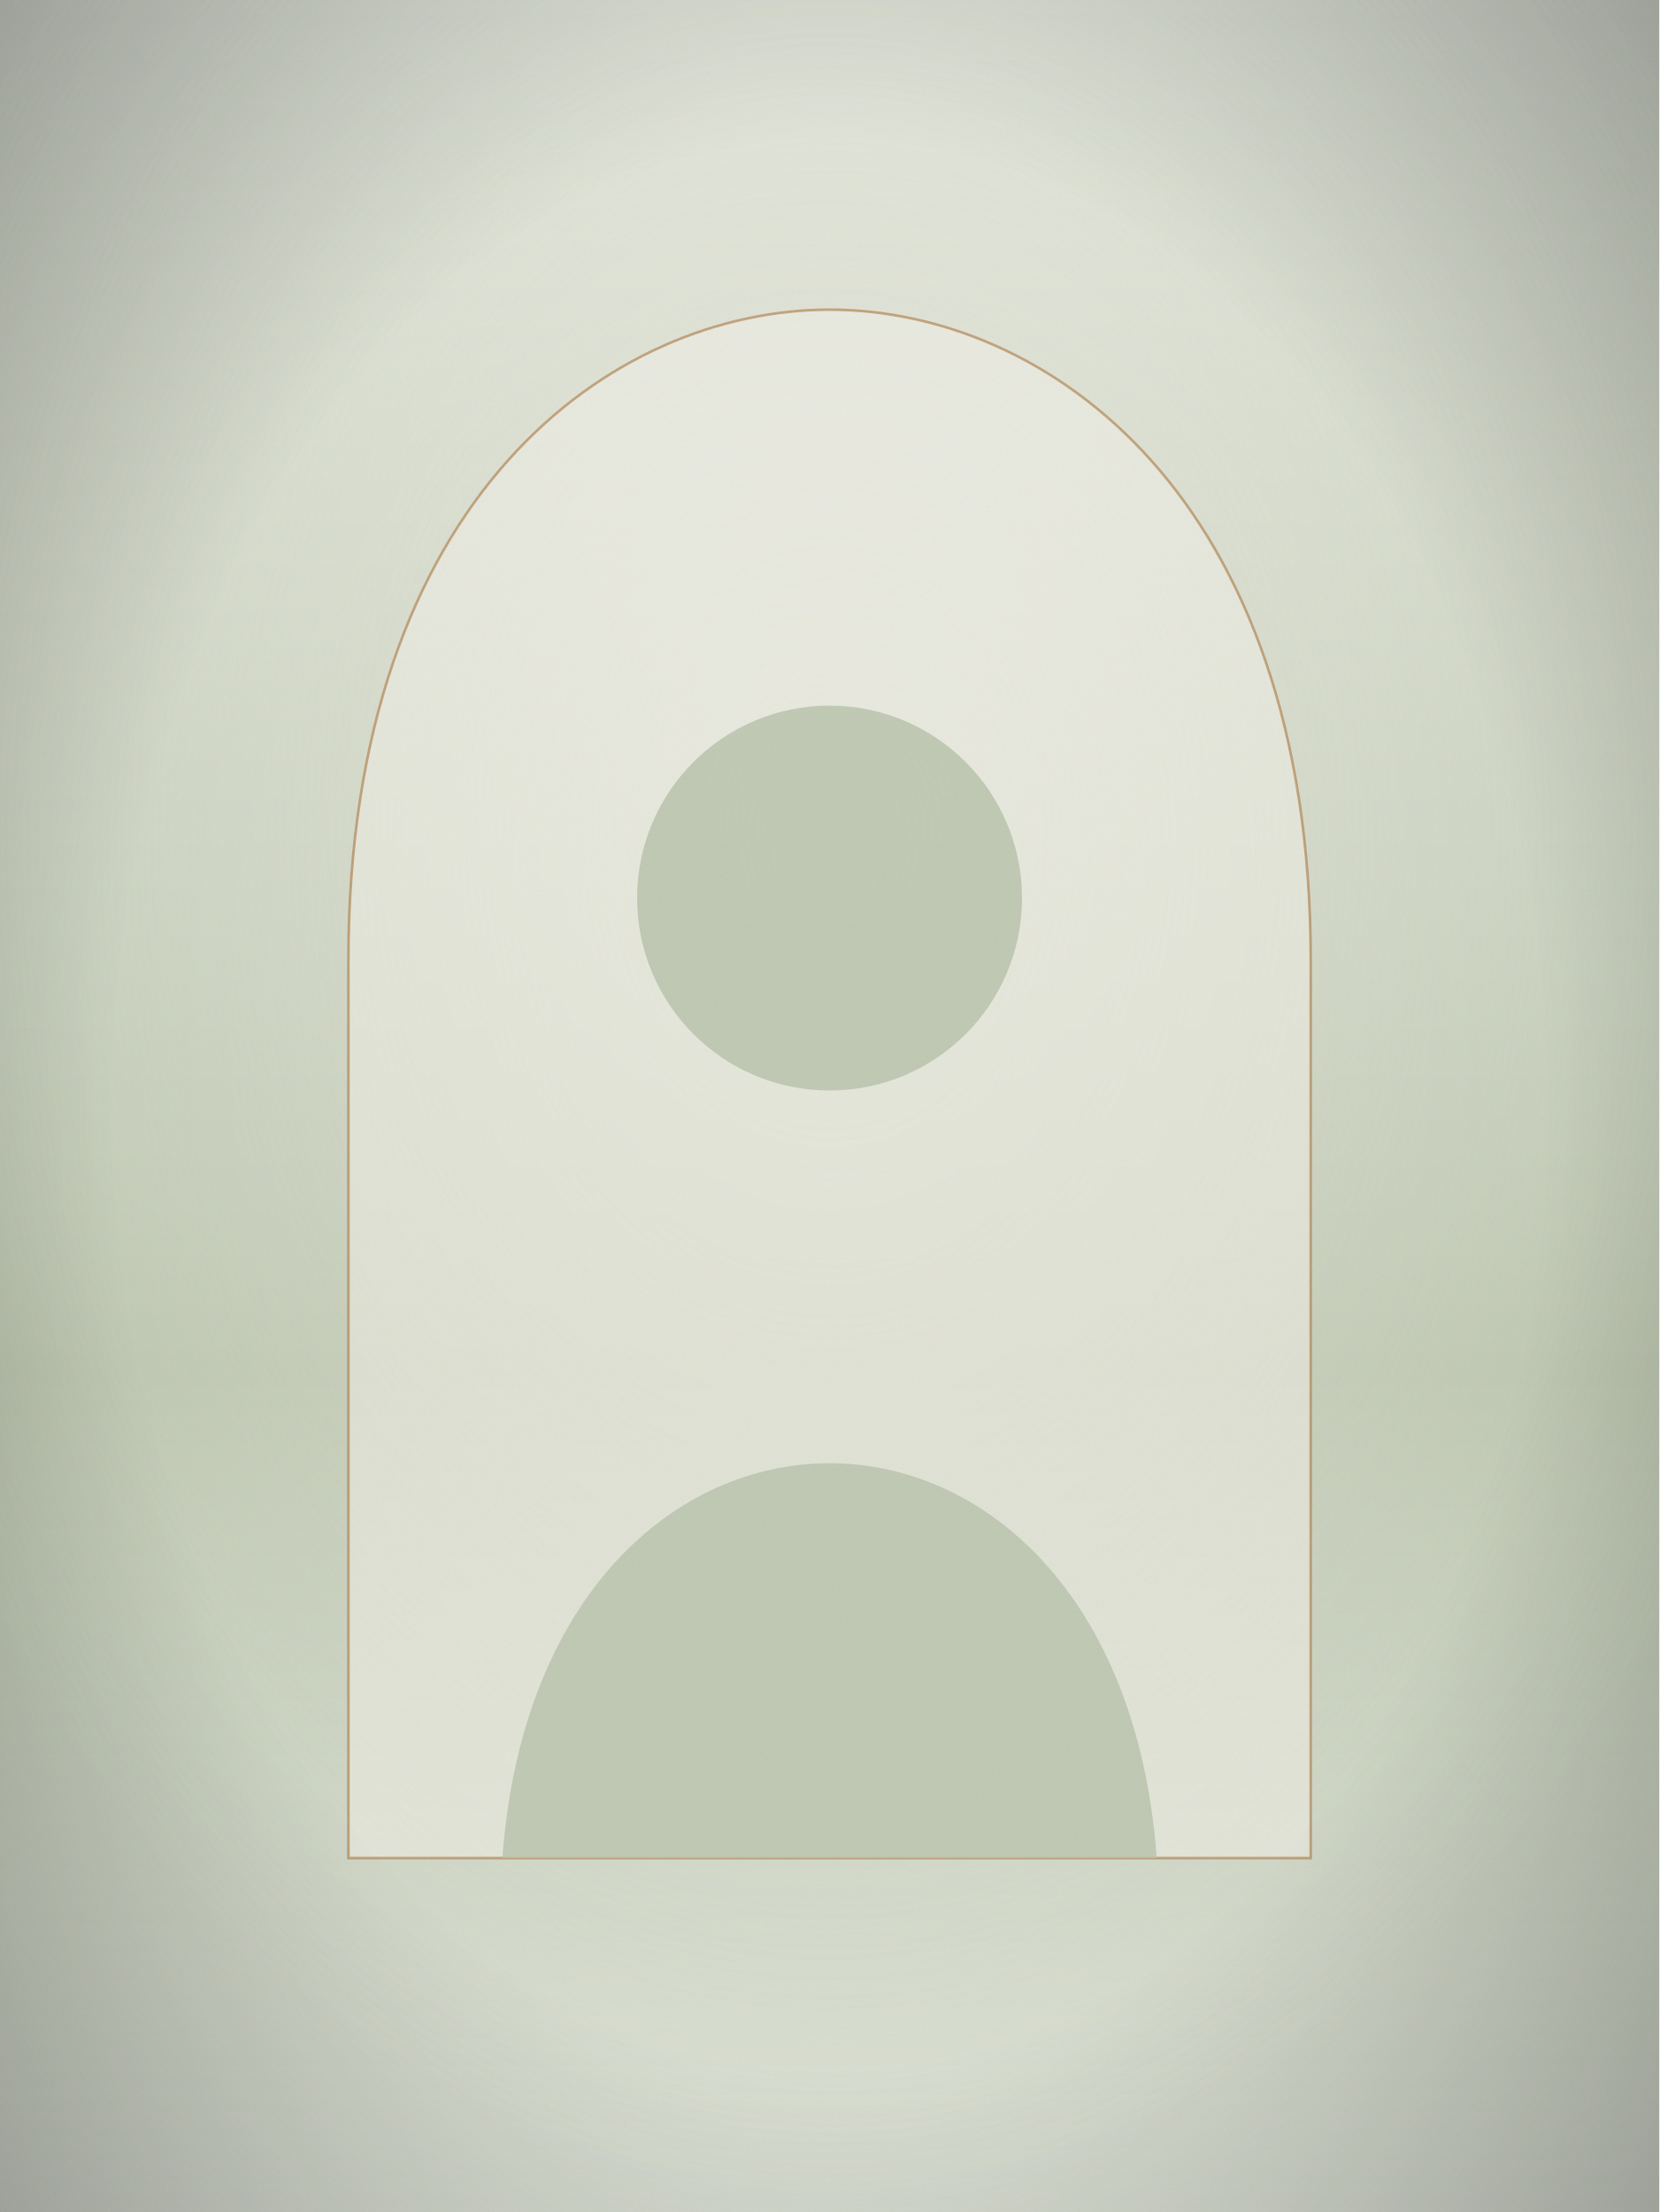
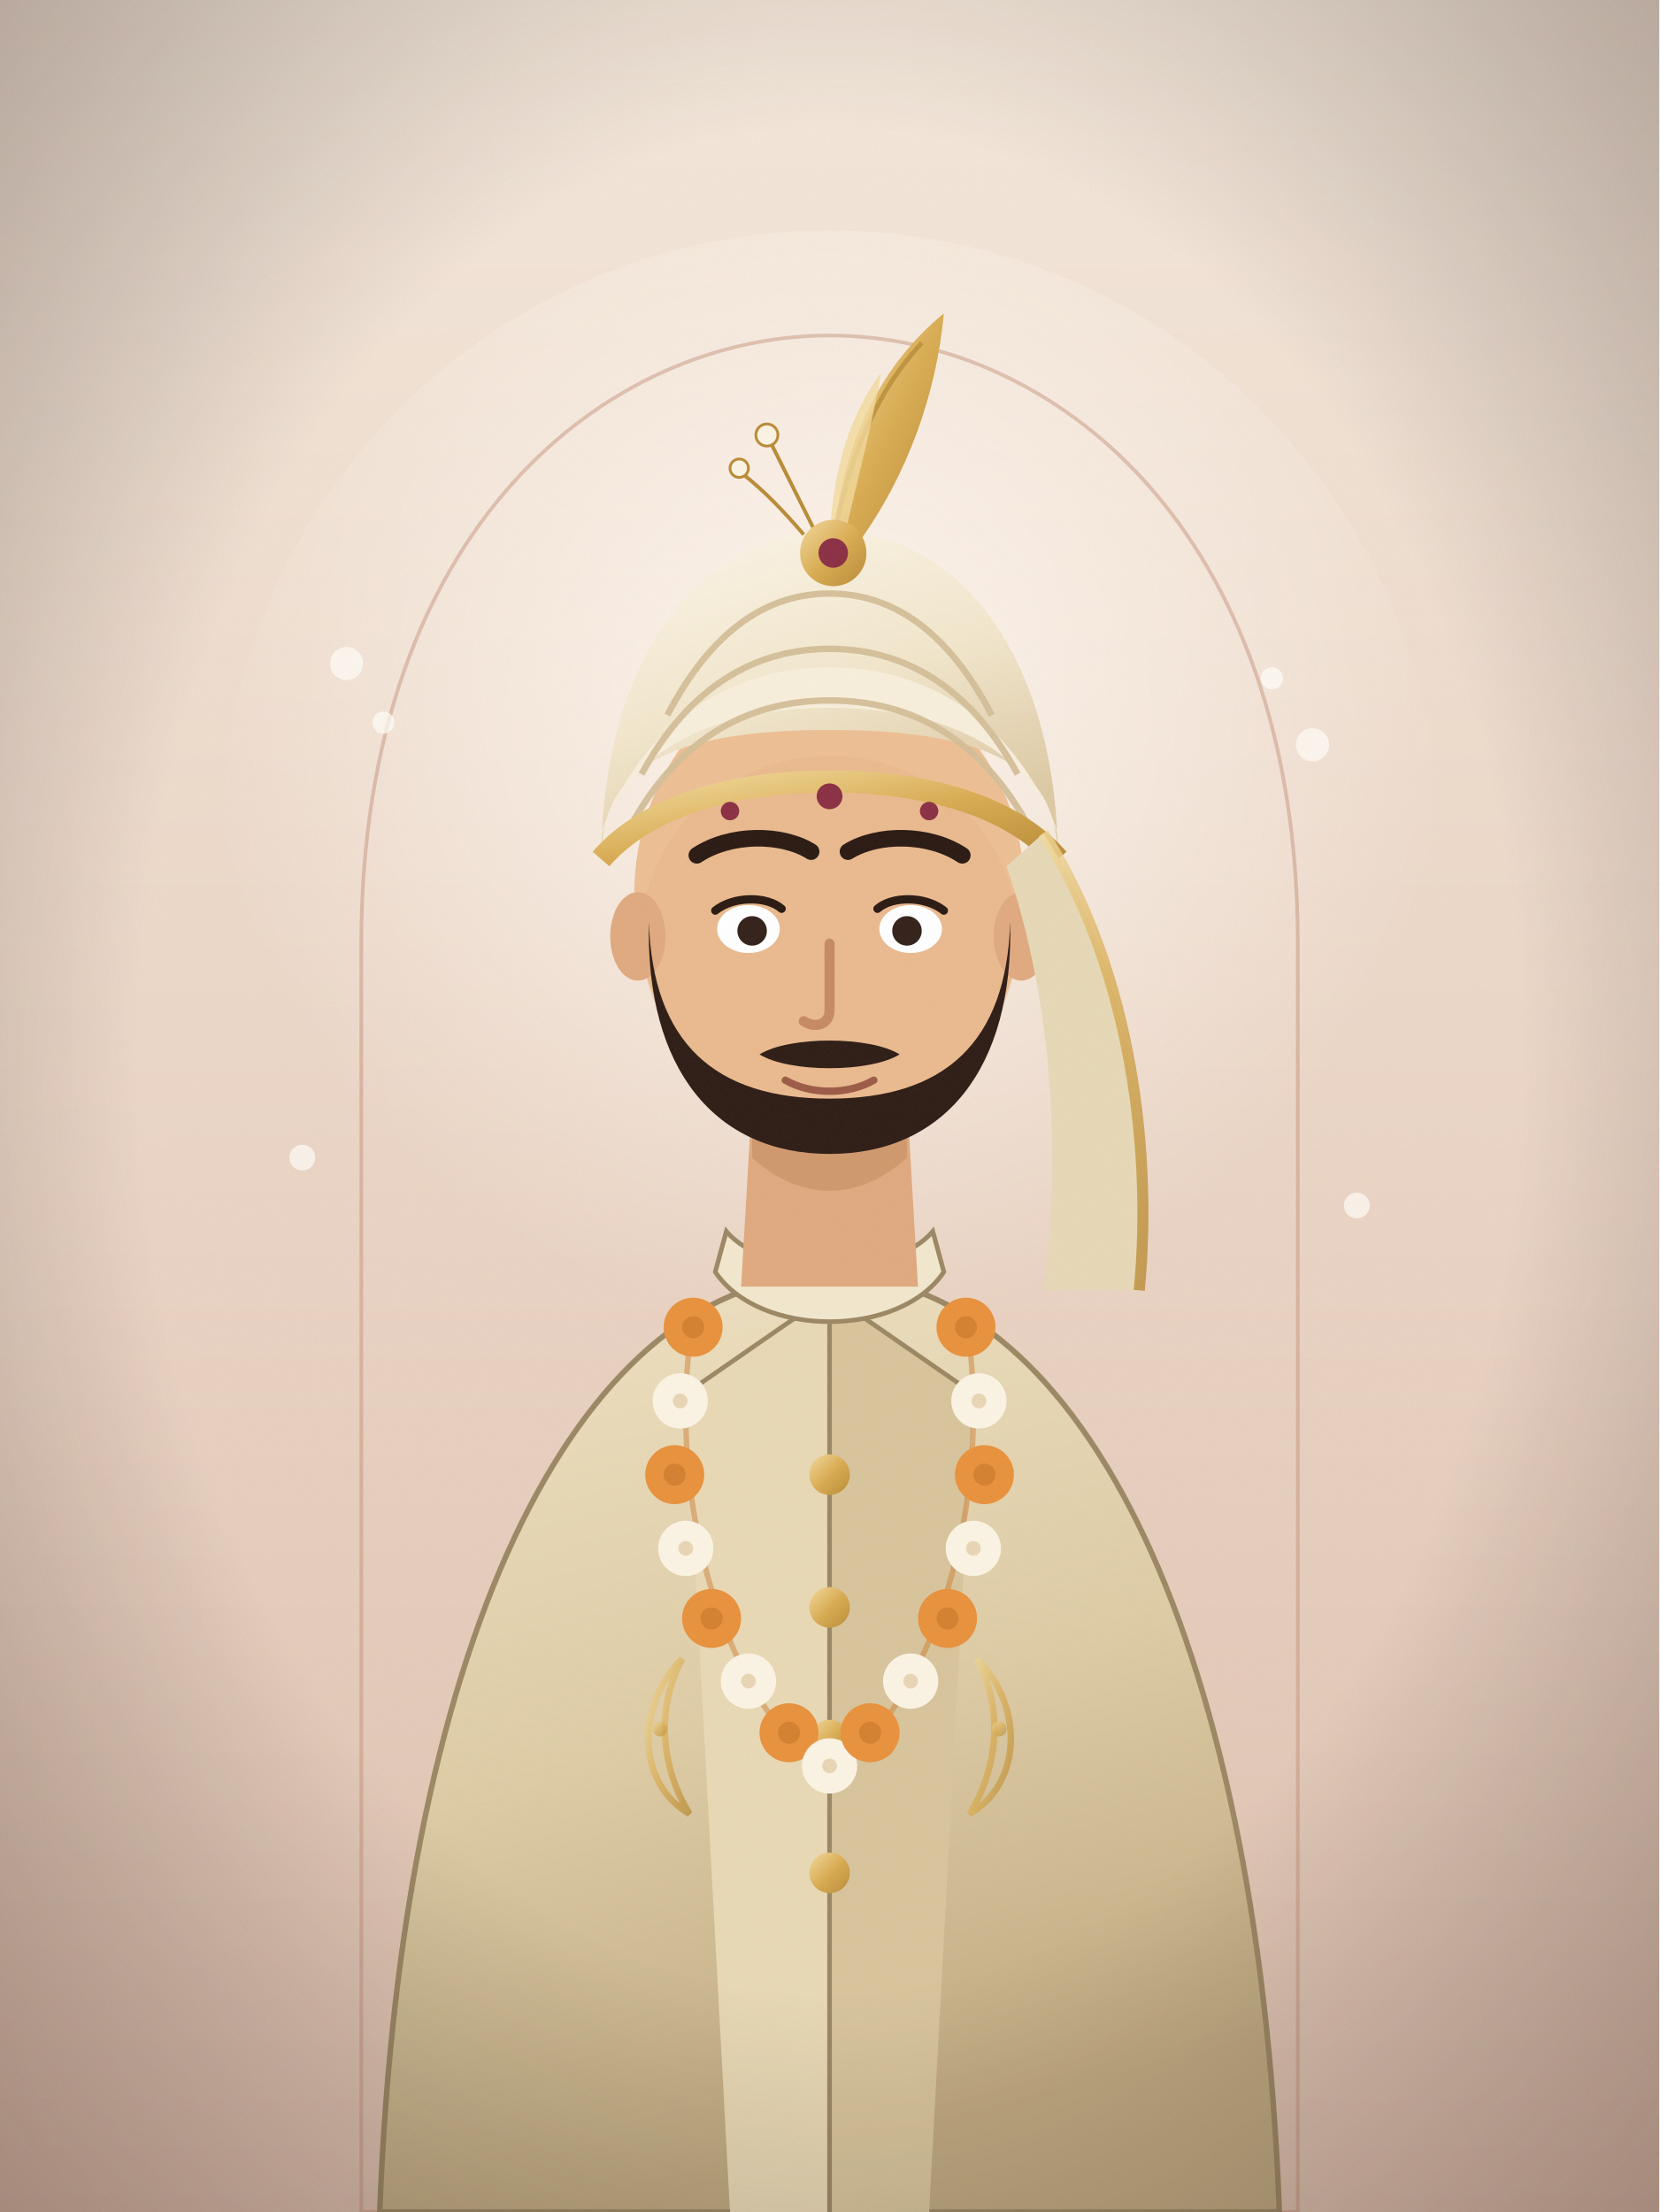
- <svg xmlns="http://www.w3.org/2000/svg" viewBox="0 0 900 1200" width="900" height="1200" role="img">
+ <svg xmlns="http://www.w3.org/2000/svg" viewBox="0 0 900 1200" width="900" height="1200" role="img" aria-label="Illustrated portrait of a groom in an ivory sherwani and gold turban with a flower garland">
  <defs>
-     <linearGradient id="sky-4" x1="0" y1="0" x2="0" y2="1">
-       <stop offset="0%" stop-color="#DCE1D5" />
-       <stop offset="62%" stop-color="#B9C3AC" />
-       <stop offset="100%" stop-color="#DCE1D5" />
+     <linearGradient id="groom-ground" x1="0" y1="0" x2="0" y2="1">
+       <stop offset="0%" stop-color="#F4E7DA" />
+       <stop offset="58%" stop-color="#E9D2C2" />
+       <stop offset="100%" stop-color="#DCBFAC" />
    </linearGradient>
-     <radialGradient id="glow-4" cx="50%" cy="38%" r="62%">
-       <stop offset="0%" stop-color="#F2F0E7" stop-opacity="0.55" />
-       <stop offset="100%" stop-color="#F2F0E7" stop-opacity="0" />
+     <radialGradient id="groom-halo" cx="50%" cy="38%" r="52%">
+       <stop offset="0%" stop-color="#FFF8F0" stop-opacity="0.9" />
+       <stop offset="100%" stop-color="#FFF8F0" stop-opacity="0" />
    </radialGradient>
-     <filter id="grain-4" x="0" y="0" width="100%" height="100%">
-       <feTurbulence type="fractalNoise" baseFrequency="0.9" numOctaves="3" seed="4" />
+     <linearGradient id="groom-coat" x1="0" y1="0" x2="0.25" y2="1">
+       <stop offset="0%" stop-color="#EFE2C3" />
+       <stop offset="55%" stop-color="#DDCBA4" />
+       <stop offset="100%" stop-color="#BFA87F" />
+     </linearGradient>
+     <linearGradient id="groom-turban" x1="0" y1="0" x2="0.4" y2="1">
+       <stop offset="0%" stop-color="#FCF6E8" />
+       <stop offset="55%" stop-color="#F2E6CC" />
+       <stop offset="100%" stop-color="#DCC9A4" />
+     </linearGradient>
+     <linearGradient id="groom-gold" x1="0" y1="0" x2="1" y2="1">
+       <stop offset="0%" stop-color="#F2DA9C" />
+       <stop offset="50%" stop-color="#D9AC53" />
+       <stop offset="100%" stop-color="#B98B36" />
+     </linearGradient>
+     <filter id="groom-grain" x="0" y="0" width="100%" height="100%">
+       <feTurbulence type="fractalNoise" baseFrequency="0.9" numOctaves="3" seed="11" />
      <feColorMatrix type="saturate" values="0" />
    </filter>
-     <radialGradient id="vig-4" cx="50%" cy="50%" r="72%">
-       <stop offset="60%" stop-color="#000" stop-opacity="0" />
-       <stop offset="100%" stop-color="#000" stop-opacity="0.3" />
+     <radialGradient id="groom-vig" cx="50%" cy="48%" r="72%">
+       <stop offset="58%" stop-color="#000" stop-opacity="0" />
+       <stop offset="100%" stop-color="#3A2018" stop-opacity="0.34" />
    </radialGradient>
  </defs>
-   <rect width="900" height="1200" fill="url(#sky-4)" />
-   <rect width="900" height="1200" fill="url(#glow-4)" />
-   <path d="M 189 1008 L 189 520.8 C 189 268.8 332.55 168 450 168 C 567.45 168 711 268.8 711 520.8 L 711 1008 Z" fill="#F2F0E7" opacity="0.5" />
-   <path d="M 189 1008 L 189 520.8 C 189 268.8 332.55 168 450 168 C 567.45 168 711 268.8 711 520.8 L 711 1008 Z" fill="none" stroke="#A8763E" stroke-width="1.4" opacity="0.6" />
-   <circle cx="450" cy="487.2" r="104.4" fill="#B9C3AC" opacity="0.85" />
-   <path d="M 272.52 1008 C 293.4 722.4 606.6 722.4 627.48 1008 Z" fill="#B9C3AC" opacity="0.85" />
-   <rect width="900" height="1200" fill="url(#vig-4)" />
-   <rect width="900" height="1200" filter="url(#grain-4)" opacity="0.05" />
+   <rect width="900" height="1200" fill="url(#groom-ground)" />
+   <circle cx="450" cy="455" r="330" fill="url(#groom-halo)" />
+   <path d="M 196 1200 L 196 512 C 196 286 330 182 450 182 C 570 182 704 286 704 512 L 704 1200 Z" fill="none" stroke="#C08C74" stroke-width="2" opacity="0.45" />
+   <g fill="#FFFDF8" opacity="0.7">
+     <circle cx="188" cy="360" r="9" />
+     <circle cx="208" cy="392" r="6" />
+     <circle cx="712" cy="404" r="9" />
+     <circle cx="690" cy="368" r="6" />
+     <circle cx="164" cy="628" r="7" />
+     <circle cx="736" cy="654" r="7" />
+   </g>
+   <path d="M 206 1200 C 218 880 318 692 450 692 C 582 692 682 880 694 1200 Z" fill="url(#groom-coat)" />
+   <path d="M 206 1200 C 218 880 318 692 450 692 C 582 692 682 880 694 1200 Z" fill="none" stroke="#9C8763" stroke-width="3" />
+   <path d="M 450 702 L 372 756 L 396 1200 L 450 1200 Z" fill="#E8D8B4" />
+   <path d="M 450 702 L 528 756 L 504 1200 L 450 1200 Z" fill="#D8C49B" />
+   <path d="M 450 702 L 372 756 M 450 702 L 528 756" stroke="#9C8763" stroke-width="2.5" fill="none" />
+   <path d="M 450 716 L 450 1200" stroke="#9C8763" stroke-width="2.5" />
+   <path d="M 388 690 C 412 726 488 726 512 690 L 506 668 C 484 694 416 694 394 668 Z" fill="#F2E7CD" stroke="#9C8763" stroke-width="2.5" />
+   <g fill="url(#groom-gold)">
+     <circle cx="450" cy="800" r="11" />
+     <circle cx="450" cy="872" r="11" />
+     <circle cx="450" cy="944" r="11" />
+     <circle cx="450" cy="1016" r="11" />
+   </g>
+   <g fill="none" stroke="url(#groom-gold)" stroke-width="3.5" opacity="0.75">
+     <path d="M 370 900 C 344 926 346 968 374 984 C 358 958 356 926 370 900 Z" />
+     <path d="M 530 900 C 556 926 554 968 526 984 C 542 958 544 926 530 900 Z" />
+   </g>
+   <g fill="url(#groom-gold)" opacity="0.7">
+     <circle cx="358" cy="938" r="4" />
+     <circle cx="542" cy="938" r="4" />
+   </g>
+   <path d="M 408 596 L 492 596 L 498 698 L 402 698 Z" fill="#E0A97F" />
+   <path d="M 408 596 L 492 596 L 492 628 C 466 652 434 652 408 628 Z" fill="#CE9569" opacity="0.85" />
+   <ellipse cx="450" cy="486" rx="106" ry="124" fill="#EDBE93" />
+   <ellipse cx="450" cy="508" rx="102" ry="98" fill="#E7B286" opacity="0.4" />
+   <ellipse cx="346" cy="508" rx="15" ry="24" fill="#E0A97F" />
+   <ellipse cx="554" cy="508" rx="15" ry="24" fill="#E0A97F" />
+   <path d="M 378 464 C 396 452 424 452 440 462" fill="none" stroke="#2A1A12" stroke-width="9" stroke-linecap="round" />
+   <path d="M 460 462 C 476 452 504 452 522 464" fill="none" stroke="#2A1A12" stroke-width="9" stroke-linecap="round" />
+   <ellipse cx="406" cy="504" rx="17" ry="13" fill="#FFFFFF" />
+   <ellipse cx="494" cy="504" rx="17" ry="13" fill="#FFFFFF" />
+   <circle cx="408" cy="505" r="8" fill="#33211A" />
+   <circle cx="492" cy="505" r="8" fill="#33211A" />
+   <path d="M 388 494 C 398 486 416 486 424 493" fill="none" stroke="#2A1A12" stroke-width="4.5" stroke-linecap="round" />
+   <path d="M 476 493 C 484 486 502 486 512 494" fill="none" stroke="#2A1A12" stroke-width="4.5" stroke-linecap="round" />
+   <path d="M 450 512 L 450 548 C 450 556 442 558 436 554" fill="none" stroke="#C68A61" stroke-width="5.5" stroke-linecap="round" />
+   <path d="M 352 500 C 350 580 388 626 450 626 C 512 626 550 580 548 500            C 546 566 512 596 450 596 C 388 596 354 566 352 500 Z" fill="#2E1D15" />
+   <path d="M 396 596 C 412 616 488 616 504 596 C 500 632 400 632 396 596 Z" fill="#2E1D15" />
+   <path d="M 412 572 C 428 562 472 562 488 572 C 472 582 428 582 412 572 Z" fill="#2E1D15" />
+   <path d="M 426 586 C 440 594 460 594 474 586" fill="none" stroke="#9C5A46" stroke-width="4" stroke-linecap="round" />
+   <path d="M 326 470 C 326 356 380 288 450 288 C 520 288 574 356 574 470            C 574 430 560 396 450 396 C 340 396 326 430 326 470 Z" fill="url(#groom-turban)" />
+   <path d="M 322 468 C 330 420 370 384 450 384 C 530 384 570 420 578 468            C 566 414 522 362 450 362 C 378 362 334 414 322 468 Z" fill="#F7EEDA" />
+   <g fill="none" stroke="#D3BE97" stroke-width="3.5" opacity="0.95">
+     <path d="M 340 452 C 366 402 404 380 450 380 C 496 380 534 402 560 452" />
+     <path d="M 348 420 C 374 372 410 352 450 352 C 490 352 526 372 552 420" />
+     <path d="M 362 388 C 386 342 416 322 450 322 C 484 322 514 342 538 388" />
+   </g>
+   <path d="M 326 466 C 352 436 400 424 450 424 C 500 424 548 436 574 466" fill="none" stroke="url(#groom-gold)" stroke-width="12" />
+   <g fill="#8B2F44">
+     <circle cx="450" cy="432" r="7" />
+     <circle cx="396" cy="440" r="5" />
+     <circle cx="504" cy="440" r="5" />
+   </g>
+   <path d="M 452 292 C 458 238 478 198 512 170 C 508 214 492 258 466 294 Z" fill="url(#groom-gold)" />
+   <path d="M 452 292 C 462 244 476 212 500 186" fill="none" stroke="#B98B36" stroke-width="2.5" opacity="0.8" />
+   <path d="M 450 292 C 452 252 462 224 478 202 C 472 236 464 264 458 292 Z" fill="#F2DA9C" opacity="0.8" />
+   <g stroke="#B98B36" stroke-width="2" fill="none">
+     <path d="M 442 288 C 432 268 424 252 418 240" />
+     <path d="M 436 290 C 424 276 414 266 404 258" />
+   </g>
+   <circle cx="416" cy="236" r="6" fill="#FBF3E2" stroke="#B98B36" stroke-width="1.5" />
+   <circle cx="401" cy="254" r="5" fill="#FBF3E2" stroke="#B98B36" stroke-width="1.5" />
+   <circle cx="452" cy="300" r="18" fill="url(#groom-gold)" />
+   <circle cx="452" cy="300" r="8" fill="#8B2F44" />
+   <path d="M 566 452 C 610 520 626 616 618 700 L 566 700 C 578 610 566 528 546 470 Z" fill="#E6D8B6" />
+   <path d="M 566 452 C 610 520 626 616 618 700" fill="none" stroke="url(#groom-gold)" stroke-width="6" opacity="0.8" />
+   <path d="M 376 714 C 358 830 404 936 450 962 C 496 936 542 830 524 714" fill="none" stroke="#C9762A" stroke-width="3" opacity="0.45" />
+   <g>
+     <circle cx="376" cy="720" r="16" fill="#E8913C" />
+     <circle cx="369" cy="760" r="15" fill="#FBF3E2" />
+     <circle cx="366" cy="800" r="16" fill="#E8913C" />
+     <circle cx="372" cy="840" r="15" fill="#FBF3E2" />
+     <circle cx="386" cy="878" r="16" fill="#E8913C" />
+     <circle cx="406" cy="912" r="15" fill="#FBF3E2" />
+     <circle cx="428" cy="940" r="16" fill="#E8913C" />
+     <circle cx="450" cy="958" r="15" fill="#FBF3E2" />
+     <circle cx="472" cy="940" r="16" fill="#E8913C" />
+     <circle cx="494" cy="912" r="15" fill="#FBF3E2" />
+     <circle cx="514" cy="878" r="16" fill="#E8913C" />
+     <circle cx="528" cy="840" r="15" fill="#FBF3E2" />
+     <circle cx="534" cy="800" r="16" fill="#E8913C" />
+     <circle cx="531" cy="760" r="15" fill="#FBF3E2" />
+     <circle cx="524" cy="720" r="16" fill="#E8913C" />
+   </g>
+   <g fill="#C9762A" opacity="0.65">
+     <circle cx="376" cy="720" r="6" />
+     <circle cx="366" cy="800" r="6" />
+     <circle cx="386" cy="878" r="6" />
+     <circle cx="428" cy="940" r="6" />
+     <circle cx="472" cy="940" r="6" />
+     <circle cx="514" cy="878" r="6" />
+     <circle cx="534" cy="800" r="6" />
+     <circle cx="524" cy="720" r="6" />
+   </g>
+   <g fill="#E8D5B4">
+     <circle cx="369" cy="760" r="4" />
+     <circle cx="372" cy="840" r="4" />
+     <circle cx="406" cy="912" r="4" />
+     <circle cx="450" cy="958" r="4" />
+     <circle cx="494" cy="912" r="4" />
+     <circle cx="528" cy="840" r="4" />
+     <circle cx="531" cy="760" r="4" />
+   </g>
+   <rect width="900" height="1200" fill="url(#groom-vig)" />
+   <rect width="900" height="1200" filter="url(#groom-grain)" opacity="0.05" />
</svg>
